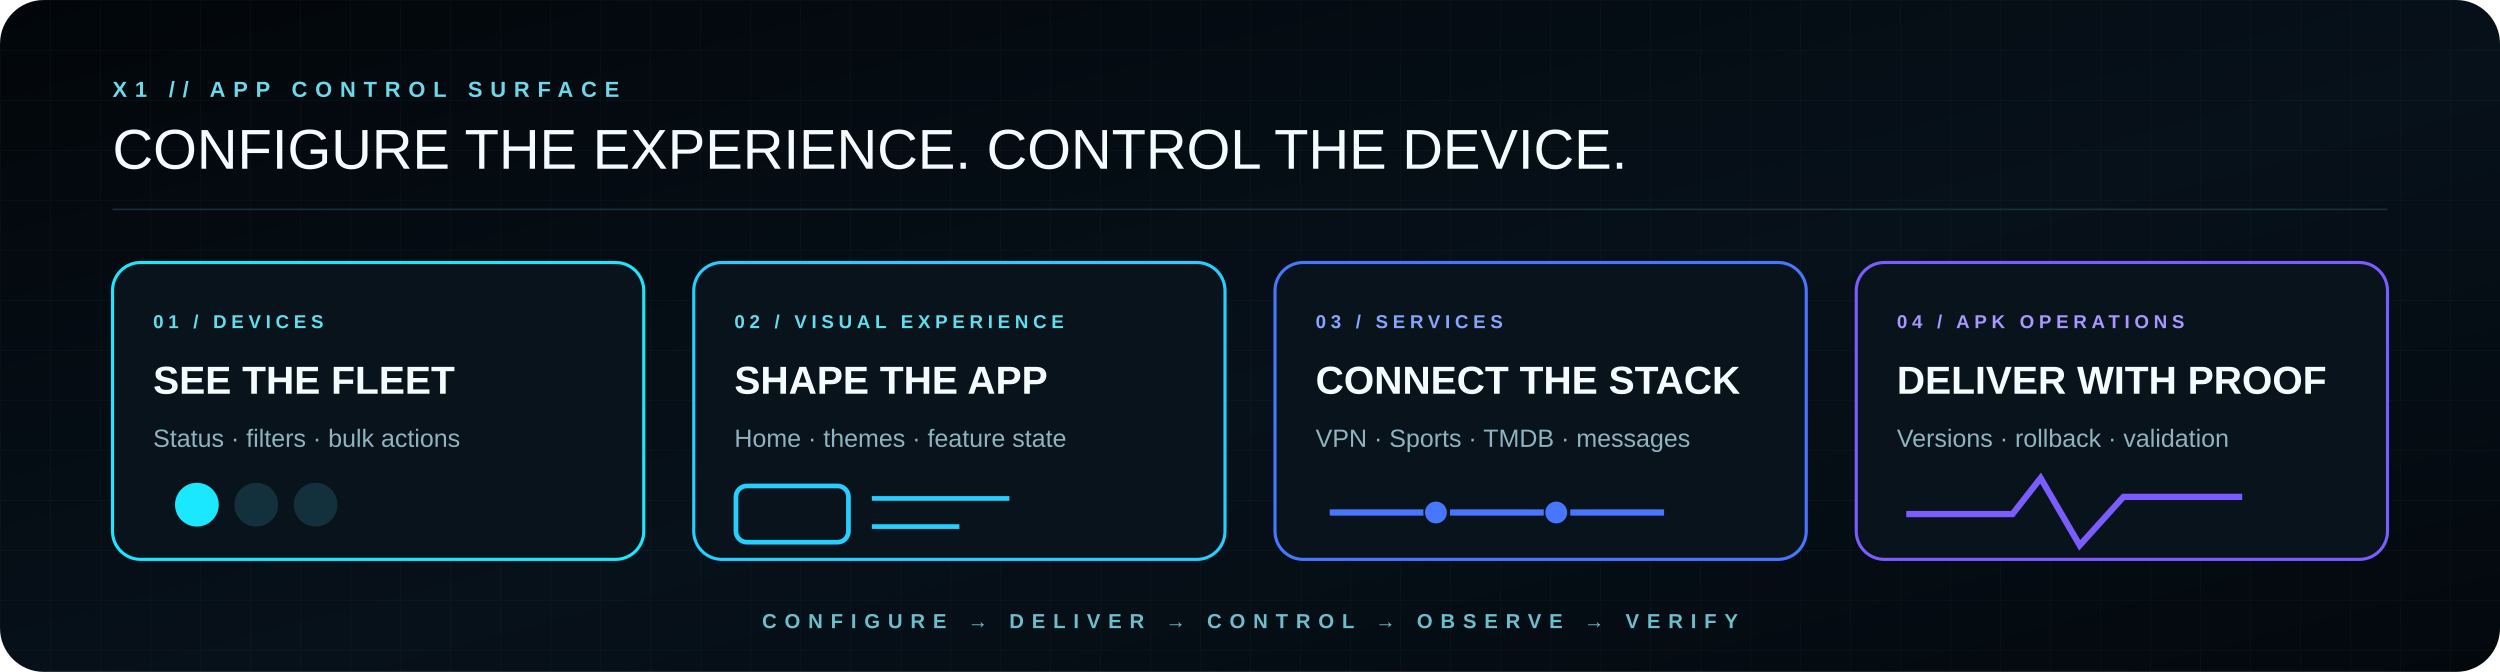
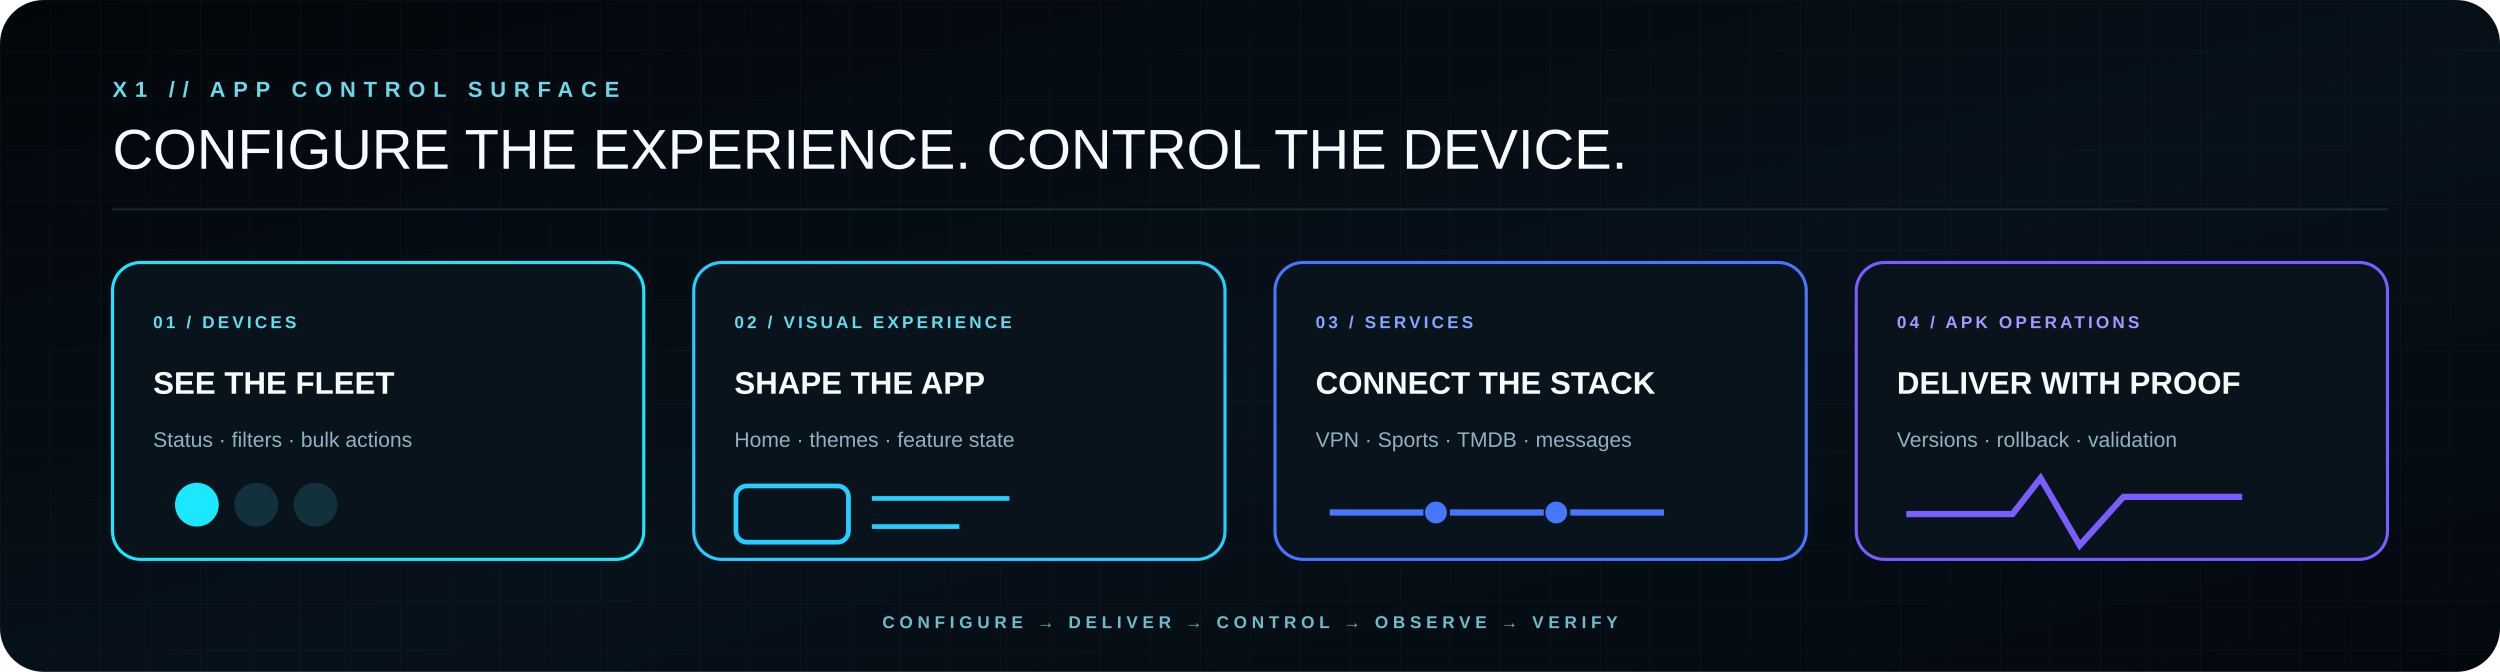
<svg xmlns="http://www.w3.org/2000/svg" width="1600" height="430" viewBox="0 0 1600 430" role="img" aria-label="X1 XCIPTV capability deck">
  <defs>
    <linearGradient id="bg" x1="0" y1="0" x2="1" y2="1">
      <stop stop-color="#02060A" />
      <stop offset=".55" stop-color="#07111A" />
      <stop offset="1" stop-color="#03080D" />
    </linearGradient>
    <pattern id="grid" width="32" height="32" patternUnits="userSpaceOnUse">
      <path d="M32 0H0V32" fill="none" stroke="#8FB3BF" stroke-opacity=".045" />
    </pattern>
  </defs>
+   <style>g[font-family] &gt; g &gt; text:nth-of-type(1){font-size:11px;letter-spacing:2px}g[font-family] &gt; g &gt; text:nth-of-type(2){font-size:20px;letter-spacing:0}g[font-family] &gt; g &gt; text:nth-of-type(n+3){font-size:13.5px;letter-spacing:0}</style>
  <rect width="1600" height="430" rx="28" fill="url(#bg)" />
  <rect width="1600" height="430" rx="28" fill="url(#grid)" />
  <text x="72" y="62" font-family="Arial,Helvetica,sans-serif" font-size="14" font-weight="700" letter-spacing="5" fill="#6ED8EA">X1 // APP CONTROL SURFACE</text>
  <text x="72" y="108" font-family="Arial Black,Arial,sans-serif" font-size="36" fill="#F5FCFF">CONFIGURE THE EXPERIENCE. CONTROL THE DEVICE.</text>
  <path d="M72 134H1528" stroke="#17303A" />
  <g font-family="Arial,Helvetica,sans-serif">
    <g transform="translate(72 168)">
      <rect width="340" height="190" rx="18" fill="#08131B" stroke="#19E8FF" stroke-width="2" />
      <text x="26" y="42" font-size="12" font-weight="700" letter-spacing="3" fill="#63DDEB">01 / DEVICES</text>
      <text x="26" y="84" font-size="25" font-weight="800" fill="#F5FCFF">SEE THE FLEET</text>
      <text x="26" y="118" font-size="16" fill="#8FB3BF">Status · filters · bulk actions</text>
      <circle cx="54" cy="155" r="14" fill="#19E8FF" />
      <circle cx="92" cy="155" r="14" fill="#12313C" />
      <circle cx="130" cy="155" r="14" fill="#12313C" />
    </g>
    <g transform="translate(444 168)">
      <rect width="340" height="190" rx="18" fill="#08131B" stroke="#26CFFF" stroke-width="2" />
      <text x="26" y="42" font-size="12" font-weight="700" letter-spacing="3" fill="#63DDEB">02 / VISUAL EXPERIENCE</text>
      <text x="26" y="84" font-size="25" font-weight="800" fill="#F5FCFF">SHAPE THE APP</text>
      <text x="26" y="118" font-size="16" fill="#8FB3BF">Home · themes · feature state</text>
      <rect x="27" y="143" width="72" height="36" rx="7" fill="none" stroke="#26CFFF" stroke-width="3" />
      <path d="M114 151h88M114 169h56" stroke="#26CFFF" stroke-width="3" />
    </g>
    <g transform="translate(816 168)">
      <rect width="340" height="190" rx="18" fill="#08131B" stroke="#4777FF" stroke-width="2" />
      <text x="26" y="42" font-size="12" font-weight="700" letter-spacing="3" fill="#86A5FF">03 / SERVICES</text>
      <text x="26" y="84" font-size="25" font-weight="800" fill="#F5FCFF">CONNECT THE STACK</text>
      <text x="26" y="118" font-size="16" fill="#8FB3BF">VPN · Sports · TMDB · messages</text>
      <path d="M35 160H95M112 160h60M189 160h60" stroke="#4777FF" stroke-width="4" />
      <circle cx="103" cy="160" r="7" fill="#4777FF" />
      <circle cx="180" cy="160" r="7" fill="#4777FF" />
    </g>
    <g transform="translate(1188 168)">
      <rect width="340" height="190" rx="18" fill="#08131B" stroke="#7B5CFF" stroke-width="2" />
      <text x="26" y="42" font-size="12" font-weight="700" letter-spacing="3" fill="#A897FF">04 / APK OPERATIONS</text>
      <text x="26" y="84" font-size="25" font-weight="800" fill="#F5FCFF">DELIVER WITH PROOF</text>
      <text x="26" y="118" font-size="16" fill="#8FB3BF">Versions · rollback · validation</text>
      <path d="M32 161h68l18-23 25 43 28-31h76" fill="none" stroke="#7B5CFF" stroke-width="4" />
    </g>
  </g>
-   <text x="800" y="402" text-anchor="middle" font-family="Arial,Helvetica,sans-serif" font-size="13" font-weight="700" letter-spacing="5" fill="#6FBDCB">CONFIGURE → DELIVER → CONTROL → OBSERVE → VERIFY</text>
+   <text x="800" y="402" text-anchor="middle" font-family="Arial,Helvetica,sans-serif" font-size="11" font-weight="700" letter-spacing="3" fill="#6FBDCB">CONFIGURE → DELIVER → CONTROL → OBSERVE → VERIFY</text>
</svg>
